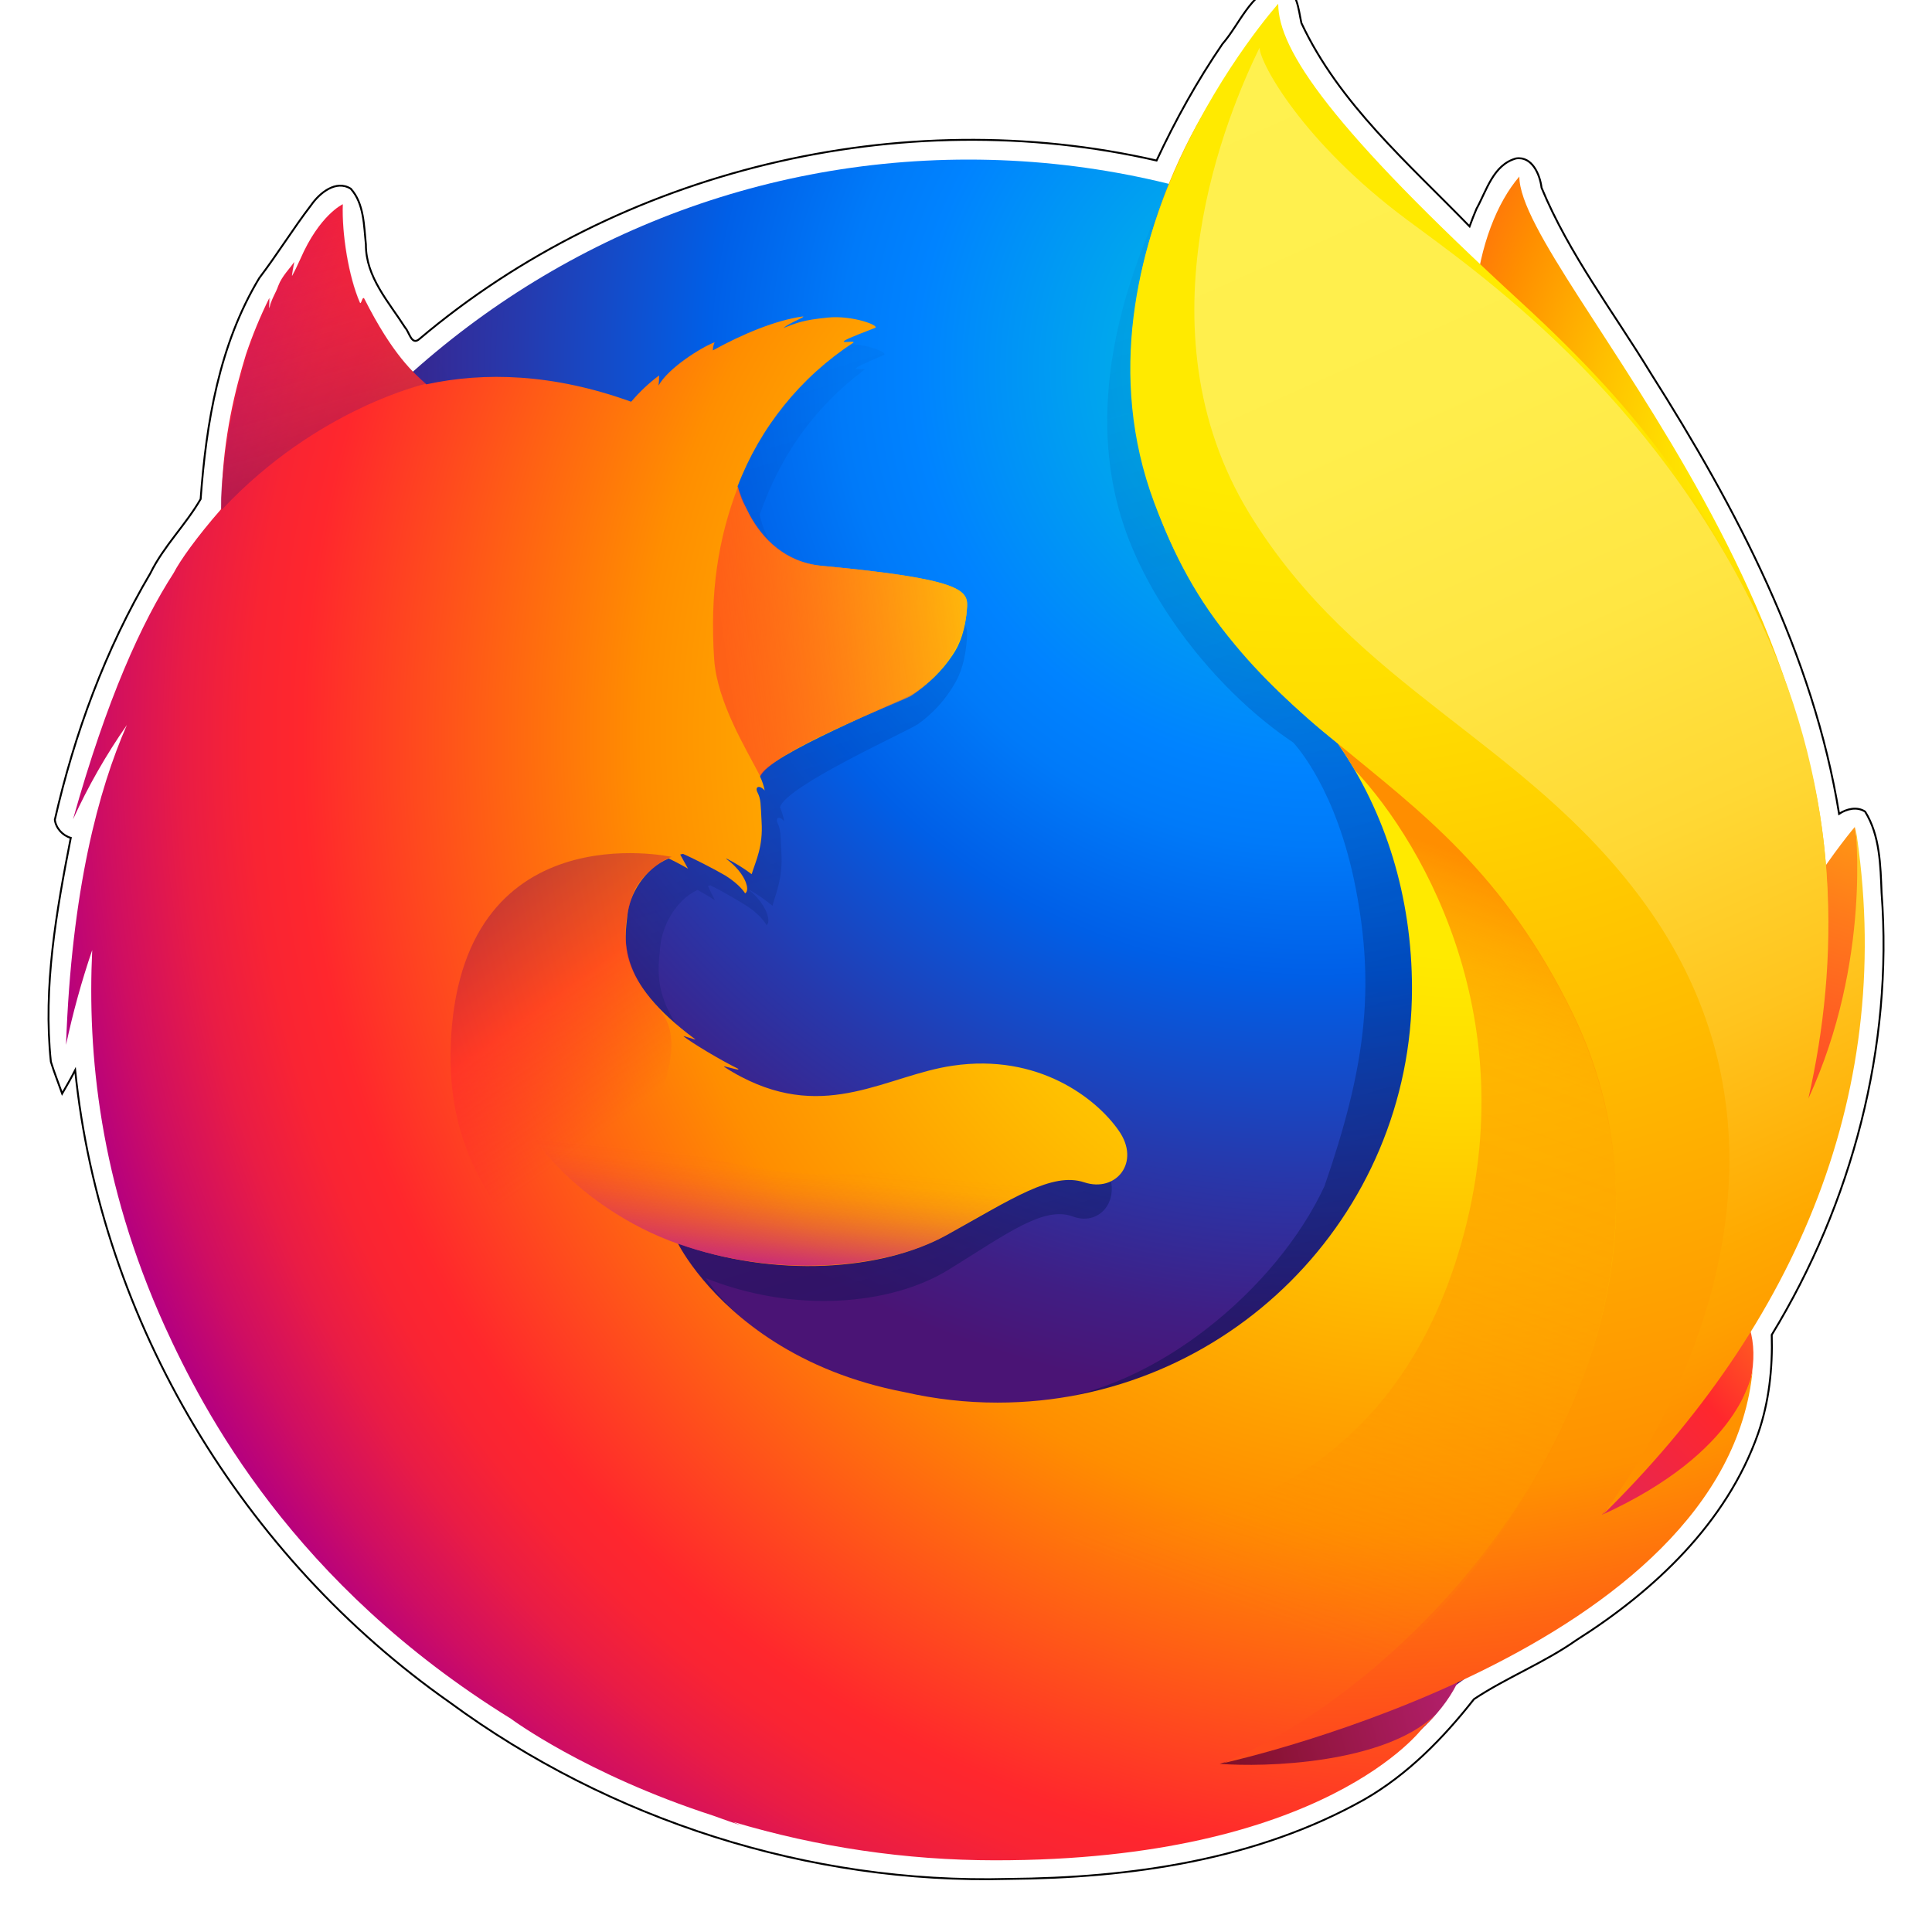
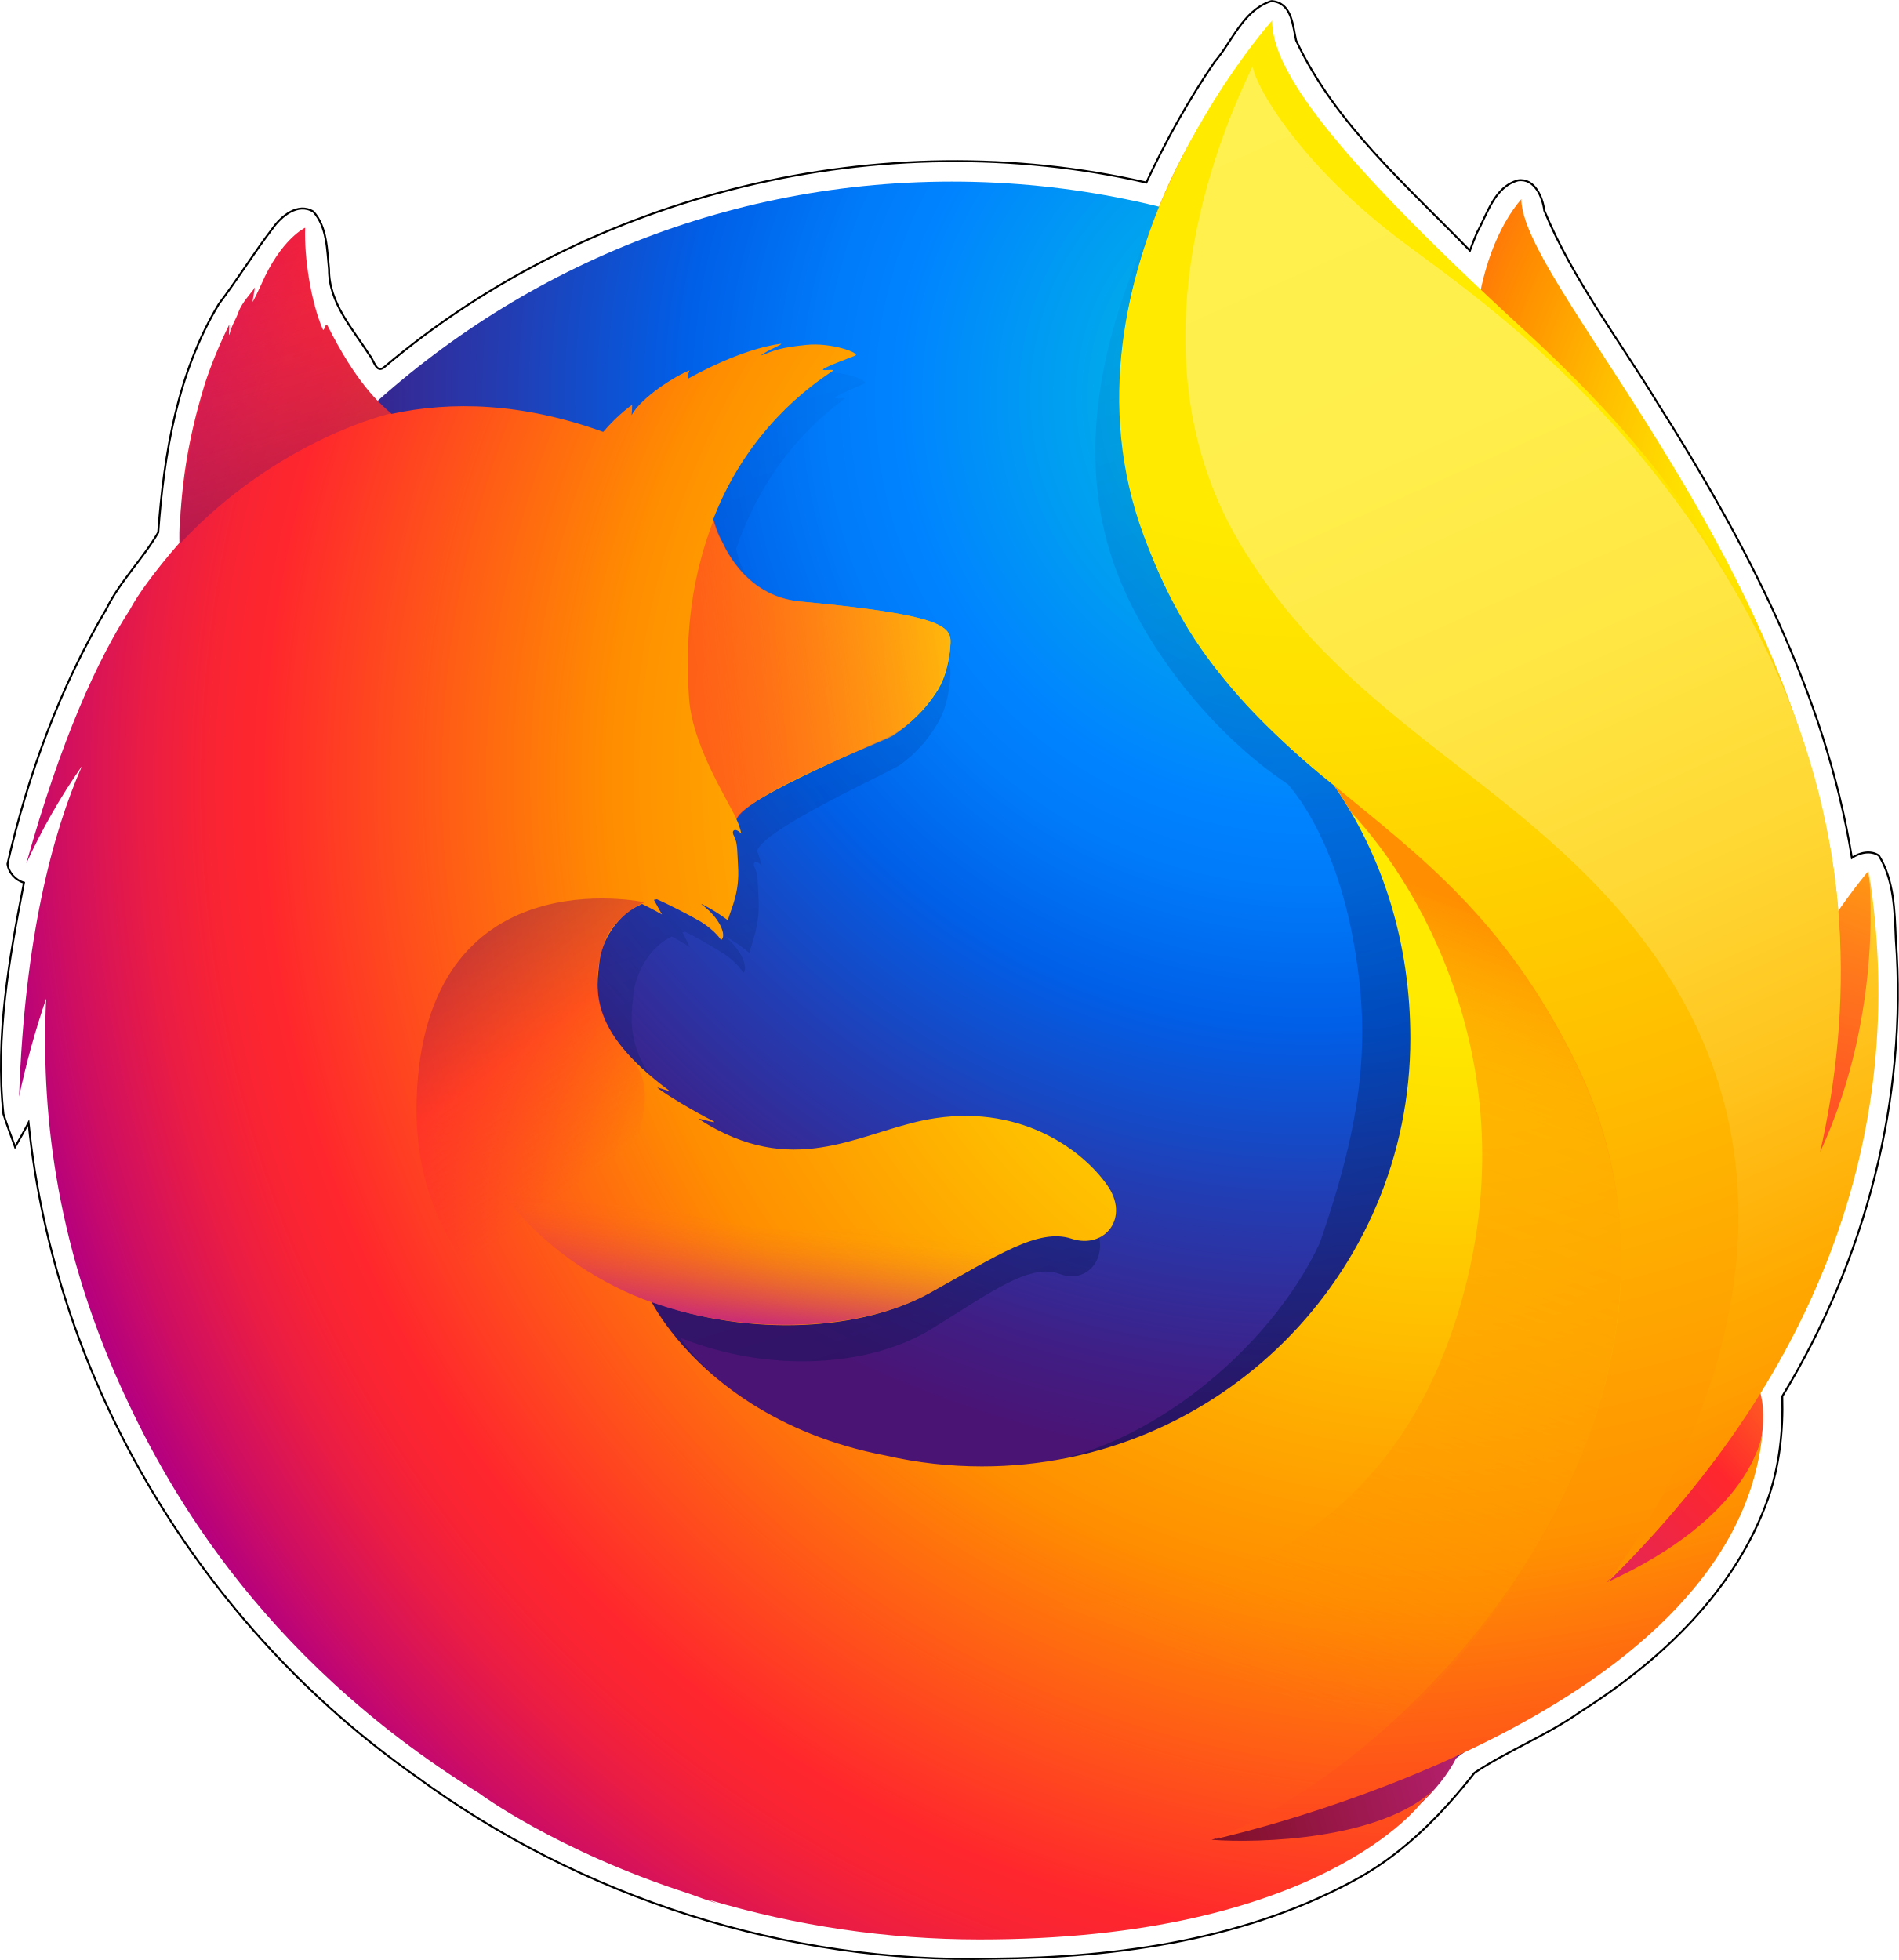
- <svg xmlns="http://www.w3.org/2000/svg" id="Firefox_-_Large" data-name="Firefox - Large" viewBox="0 0 1024 1024" version="1.1">
+ <svg xmlns="http://www.w3.org/2000/svg" id="Firefox_-_Large" data-name="Firefox - Large" viewBox="0 0 109.835 113.386" version="1.1" width="109.835" height="113.386">
  <defs id="defs3249">
-     <radialGradient id="radial-gradient" cx="-14480.522" cy="-8329.079" fx="-14509.281" r="450.875" gradientTransform="matrix(0.762, 0.034, -0.05, 1.12, 11560.893, 10069.103)" gradientUnits="userSpaceOnUse">
+     <radialGradient id="radial-gradient" cx="-14480.522" cy="-8329.079" fx="-14509.281" r="450.875" gradientTransform="matrix(0.762,0.034,-0.05,1.12,11560.893,10069.103)" gradientUnits="userSpaceOnUse">
      <stop offset="0.045" stop-color="#ffea00" id="stop3057" />
      <stop offset="0.12" stop-color="#ffde00" id="stop3059" />
      <stop offset="0.254" stop-color="#ffbf00" id="stop3061" />
      <stop offset="0.429" stop-color="#ff8e00" id="stop3063" />
      <stop offset="0.769" stop-color="#ff272d" id="stop3065" />
      <stop offset="0.872" stop-color="#e0255a" id="stop3067" />
      <stop offset="0.953" stop-color="#cc2477" id="stop3069" />
      <stop offset="1" stop-color="#c42482" id="stop3071" />
    </radialGradient>
-     <radialGradient id="radial-gradient-2" cx="-7529.669" cy="-7921.608" r="791.229" gradientTransform="translate(9921.963 9899.103) scale(1.225 1.225)" gradientUnits="userSpaceOnUse">
+     <radialGradient id="radial-gradient-2" cx="-7529.669" cy="-7921.608" r="791.229" gradientTransform="matrix(1.225,0,0,1.225,9921.963,9899.103)" gradientUnits="userSpaceOnUse">
      <stop offset="0" stop-color="#00ccda" id="stop3074" />
      <stop offset="0.22" stop-color="#0083ff" id="stop3076" />
      <stop offset="0.261" stop-color="#007af9" id="stop3078" />
      <stop offset="0.33" stop-color="#0060e8" id="stop3080" />
      <stop offset="0.333" stop-color="#005fe7" id="stop3082" />
      <stop offset="0.438" stop-color="#2639ad" id="stop3084" />
      <stop offset="0.522" stop-color="#401e84" id="stop3086" />
      <stop offset="0.566" stop-color="#4a1475" id="stop3088" />
    </radialGradient>
    <linearGradient id="linear-gradient" x1="575.669" y1="731.188" x2="384.231" y2="104.96" gradientUnits="userSpaceOnUse">
      <stop offset="0" stop-color="#000f43" stop-opacity="0.4" id="stop3091" />
      <stop offset="0.485" stop-color="#001962" stop-opacity="0.173" id="stop3093" />
      <stop offset="1" stop-color="#002079" stop-opacity="0" id="stop3095" />
    </linearGradient>
-     <radialGradient id="radial-gradient-3" cx="-8260.94" cy="-6516.556" r="266.886" gradientTransform="matrix(1.219, 0.123, -0.123, 1.219, 10296.265, 9597.23)" gradientUnits="userSpaceOnUse">
+     <radialGradient id="radial-gradient-3" cx="-8260.94" cy="-6516.556" r="266.886" gradientTransform="matrix(1.219,0.123,-0.123,1.219,10296.265,9597.23)" gradientUnits="userSpaceOnUse">
      <stop offset="0.003" stop-color="#ffea00" id="stop3098" />
      <stop offset="0.497" stop-color="#ff272d" id="stop3100" />
      <stop offset="1" stop-color="#c42482" id="stop3102" />
    </radialGradient>
-     <radialGradient id="radial-gradient-4" cx="-8285.087" cy="-6772.468" r="445.678" gradientTransform="matrix(1.219, 0.123, -0.123, 1.219, 10296.265, 9597.23)" gradientUnits="userSpaceOnUse">
+     <radialGradient id="radial-gradient-4" cx="-8285.087" cy="-6772.468" r="445.678" gradientTransform="matrix(1.219,0.123,-0.123,1.219,10296.265,9597.23)" gradientUnits="userSpaceOnUse">
      <stop offset="0.003" stop-color="#ffe900" id="stop3105" />
      <stop offset="0.157" stop-color="#ffaf0e" id="stop3107" />
      <stop offset="0.316" stop-color="#ff7a1b" id="stop3109" />
      <stop offset="0.472" stop-color="#ff4e26" id="stop3111" />
      <stop offset="0.621" stop-color="#ff2c2e" id="stop3113" />
      <stop offset="0.762" stop-color="#ff1434" id="stop3115" />
      <stop offset="0.892" stop-color="#ff0538" id="stop3117" />
      <stop offset="1" stop-color="#ff0039" id="stop3119" />
    </radialGradient>
-     <radialGradient id="radial-gradient-5" cx="-8222.051" cy="-6359.332" r="408.958" gradientTransform="matrix(1.219, 0.123, -0.123, 1.219, 10296.265, 9597.23)" gradientUnits="userSpaceOnUse">
+     <radialGradient id="radial-gradient-5" cx="-8222.051" cy="-6359.332" r="408.958" gradientTransform="matrix(1.219,0.123,-0.123,1.219,10296.265,9597.23)" gradientUnits="userSpaceOnUse">
      <stop offset="0.003" stop-color="#ff272d" id="stop3122" />
      <stop offset="0.497" stop-color="#c42482" id="stop3124" />
      <stop offset="0.986" stop-color="#620700" id="stop3126" />
    </radialGradient>
    <radialGradient id="radial-gradient-6" cx="750.189" cy="396.041" fx="778.167" fy="382.212" r="782.18" gradientUnits="userSpaceOnUse">
      <stop offset="0.156" stop-color="#ffea00" id="stop3129" />
      <stop offset="0.231" stop-color="#ffde00" id="stop3131" />
      <stop offset="0.365" stop-color="#ffbf00" id="stop3133" />
      <stop offset="0.541" stop-color="#ff8e00" id="stop3135" />
      <stop offset="0.763" stop-color="#ff272d" id="stop3137" />
      <stop offset="0.796" stop-color="#f92433" id="stop3139" />
      <stop offset="0.841" stop-color="#e91c45" id="stop3141" />
      <stop offset="0.893" stop-color="#cf0e62" id="stop3143" />
      <stop offset="0.935" stop-color="#b5007f" id="stop3145" />
    </radialGradient>
    <radialGradient id="radial-gradient-7" cx="691.339" cy="3.289" r="923.615" gradientUnits="userSpaceOnUse">
      <stop offset="0.279" stop-color="#ffea00" id="stop3148" />
      <stop offset="0.402" stop-color="#fd0" id="stop3150" />
      <stop offset="0.63" stop-color="#ffba00" id="stop3152" />
      <stop offset="0.856" stop-color="#ff9100" id="stop3154" />
      <stop offset="0.933" stop-color="#ff6711" id="stop3156" />
      <stop offset="0.994" stop-color="#ff4a1d" id="stop3158" />
    </radialGradient>
-     <linearGradient id="linear-gradient-2" x1="-8944.65" y1="-6677.742" x2="-8660.289" y2="-6750.226" gradientTransform="matrix(1.219, 0.123, -0.123, 1.219, 10296.265, 9597.23)" gradientUnits="userSpaceOnUse">
+     <linearGradient id="linear-gradient-2" x1="-8944.65" y1="-6677.742" x2="-8660.289" y2="-6750.226" gradientTransform="matrix(1.219,0.123,-0.123,1.219,10296.265,9597.23)" gradientUnits="userSpaceOnUse">
      <stop offset="0" stop-color="#c42482" stop-opacity="0.5" id="stop3161" />
      <stop offset="0.474" stop-color="#ff272d" stop-opacity="0.5" id="stop3163" />
      <stop offset="0.486" stop-color="#ff2c2c" stop-opacity="0.513" id="stop3165" />
      <stop offset="0.675" stop-color="#ff7a1a" stop-opacity="0.72" id="stop3167" />
      <stop offset="0.829" stop-color="#ffb20d" stop-opacity="0.871" id="stop3169" />
      <stop offset="0.942" stop-color="#ffd605" stop-opacity="0.964" id="stop3171" />
      <stop offset="1" stop-color="#ffe302" id="stop3173" />
    </linearGradient>
-     <linearGradient id="linear-gradient-3" x1="245.347" y1="-1082.012" x2="190.775" y2="-1221.859" gradientTransform="matrix(0.995, 0.1, -0.1, 0.995, -173.696, 1313.941)" gradientUnits="userSpaceOnUse">
+     <linearGradient id="linear-gradient-3" x1="245.347" y1="-1082.012" x2="190.775" y2="-1221.859" gradientTransform="matrix(0.995,0.1,-0.1,0.995,-173.696,1313.941)" gradientUnits="userSpaceOnUse">
      <stop offset="0" stop-color="#891551" stop-opacity="0.6" id="stop3176" />
      <stop offset="1" stop-color="#c42482" stop-opacity="0" id="stop3178" />
    </linearGradient>
-     <linearGradient id="linear-gradient-4" x1="22.04" y1="718.827" x2="116.148" y2="825.714" gradientTransform="matrix(0.995, 0.1, -0.1, 0.995, 305.439, -246.471)" gradientUnits="userSpaceOnUse">
+     <linearGradient id="linear-gradient-4" x1="22.04" y1="718.827" x2="116.148" y2="825.714" gradientTransform="matrix(0.995,0.1,-0.1,0.995,305.439,-246.471)" gradientUnits="userSpaceOnUse">
      <stop offset="0.005" stop-color="#891551" stop-opacity="0.5" id="stop3181" />
      <stop offset="0.484" stop-color="#ff272d" stop-opacity="0.5" id="stop3183" />
      <stop offset="1" stop-color="#ff272d" stop-opacity="0" id="stop3185" />
    </linearGradient>
-     <linearGradient id="linear-gradient-5" x1="200.104" y1="904.616" x2="200.171" y2="829.835" gradientTransform="matrix(0.995, 0.1, -0.1, 0.995, 305.439, -246.471)" gradientUnits="userSpaceOnUse">
+     <linearGradient id="linear-gradient-5" x1="200.104" y1="904.616" x2="200.171" y2="829.835" gradientTransform="matrix(0.995,0.1,-0.1,0.995,305.439,-246.471)" gradientUnits="userSpaceOnUse">
      <stop offset="0" stop-color="#c42482" id="stop3188" />
      <stop offset="0.083" stop-color="#c42482" stop-opacity="0.81" id="stop3190" />
      <stop offset="0.206" stop-color="#c42482" stop-opacity="0.565" id="stop3192" />
      <stop offset="0.328" stop-color="#c42482" stop-opacity="0.362" id="stop3194" />
      <stop offset="0.447" stop-color="#c42482" stop-opacity="0.204" id="stop3196" />
      <stop offset="0.562" stop-color="#c42482" stop-opacity="0.091" id="stop3198" />
      <stop offset="0.673" stop-color="#c42482" stop-opacity="0.023" id="stop3200" />
      <stop offset="0.773" stop-color="#c42482" stop-opacity="0" id="stop3202" />
    </linearGradient>
    <linearGradient id="linear-gradient-6" x1="655.531" y1="38.12" x2="961.187" y2="721.615" gradientUnits="userSpaceOnUse">
      <stop offset="0" stop-color="#fff14f" id="stop3205" />
      <stop offset="0.268" stop-color="#ffee4c" id="stop3207" />
      <stop offset="0.452" stop-color="#ffe643" id="stop3209" />
      <stop offset="0.612" stop-color="#ffd834" id="stop3211" />
      <stop offset="0.757" stop-color="#ffc41e" id="stop3213" />
      <stop offset="0.892" stop-color="#ffab02" id="stop3215" />
      <stop offset="0.902" stop-color="#ffa900" id="stop3217" />
      <stop offset="0.949" stop-color="#ffa000" id="stop3219" />
      <stop offset="1" stop-color="#ff9100" id="stop3221" />
    </linearGradient>
    <linearGradient id="linear-gradient-7" x1="715.885" y1="431.21" x2="571.098" y2="819.96" gradientUnits="userSpaceOnUse">
      <stop offset="0" stop-color="#ff8e00" id="stop3224" />
      <stop offset="0.04" stop-color="#ff8e00" stop-opacity="0.858" id="stop3226" />
      <stop offset="0.084" stop-color="#ff8e00" stop-opacity="0.729" id="stop3228" />
      <stop offset="0.13" stop-color="#ff8e00" stop-opacity="0.628" id="stop3230" />
      <stop offset="0.178" stop-color="#ff8e00" stop-opacity="0.557" id="stop3232" />
      <stop offset="0.227" stop-color="#ff8e00" stop-opacity="0.514" id="stop3234" />
      <stop offset="0.282" stop-color="#ff8e00" stop-opacity="0.5" id="stop3236" />
      <stop offset="0.389" stop-color="#ff8e00" stop-opacity="0.478" id="stop3238" />
      <stop offset="0.524" stop-color="#ff8e00" stop-opacity="0.416" id="stop3240" />
      <stop offset="0.676" stop-color="#ff8e00" stop-opacity="0.314" id="stop3242" />
      <stop offset="0.838" stop-color="#ff8e00" stop-opacity="0.172" id="stop3244" />
      <stop offset="1" stop-color="#ff8e00" stop-opacity="0" id="stop3246" />
    </linearGradient>
  </defs>
-   <path style="fill:none;stroke:#000000;stroke-opacity:1" d="M 676.596,-7.832 C 662.371,-2.854 657.077,12.76 647.924,23.301 634.553,42.85 623.02,63.623 613.01,85.078 477.571,54.026 328.478,89.869 222.332,179.645 c -4.226,3.739 -5.369,-3.613 -7.516,-5.885 -8.712,-13.68 -20.983,-26.917 -20.885,-44.152 -1.045,-10.006 -0.954,-21.763 -8.027,-29.594 -7.884,-4.909 -16.58,2.349 -20.984,8.684 -9.604,12.547 -17.909,26.064 -27.463,38.623 -21.278,35.191 -28.156,76.778 -31.115,117.188 C 98.413,278.228 86.765,289.454 79.739,303.768 55.872,344.196 39.459,388.855 29.061,434.5 c 0.596,4.496 4.121,8.342 8.445,9.582 -7.625,38.956 -14.732,78.918 -10.541,118.677 1.769,5.701 3.996,11.245 5.98,16.872 2.378,-4.096 4.746,-8.2 6.895,-12.422 13.522,133.452 89.006,258.194 198.49,335.061 84.889,62.416 190.514,96.406 295.967,93.599 64.847,-0.495 131.755,-9.934 189.002,-42.199 22.936,-13.224 41.746,-32.479 57.946,-53.093 17.303,-11.503 37.072,-19.186 54.18,-31.224 41.45,-26.247 79.696,-62.193 96.368,-109.453 5.85,-16.778 7.774,-34.712 7.268,-52.408 42.529,-69.77 64.422,-152.589 58.215,-234.322 -0.576,-14.508 -0.86,-30.355 -8.707,-42.983 -4.236,-2.832 -9.849,-1.496 -13.811,1.166 C 961.043,346.707 920.354,269.463 874.924,197.817 855.174,165.37 831.643,134.74 817.051,99.494 816.218,92.546 812.048,82.669 803.523,83.979 c -12.085,3.355 -15.58,17.019 -20.965,26.725 -1.315,3.059 -2.495,6.174 -3.654,9.295 C 746.54,86.605 709.836,55.036 689.775,12.221 688.15,5.104 687.734,-5.821 678.887,-7.734 c -0.745,-0.086 -1.578,-0.411 -2.291,-0.098 z" id="path3832" />
-   <g id="g3280">
-     <path d="M805.285,93.558c-23.947,27.884-35.1,90.639-10.818,154.256s61.5,49.8,84.7,114.673c30.623,85.6,16.369,200.589,16.369,200.589s36.814,106.609,62.468-6.633C1014.787,343.74,805.285,145.937,805.285,93.558Z" style="fill: url(#radial-gradient)" id="path3253" />
-     <path id="_Path_" data-name="&lt;Path&gt;" d="M513.072,976.638c245.236,0,443.9-199.739,443.9-446.028S758.308,84.583,513.31,84.583,69.65,284.322,69.65,530.61C69.175,777.137,268.073,976.638,513.072,976.638Z" style="fill: url(#radial-gradient-2)" />
-     <path d="M845.675,805.636a246.888,246.888,0,0,1-30.123,18.183,704,704,0,0,0,38.3-62.961c9.46-10.47,18.126-20.648,25.188-31.653,3.437-5.407,7.313-12.079,11.416-19.819,24.921-44.9,52.4-117.563,53.179-192.2l0-.18c.018-1.837.029-3.675.014-5.515a257.6,257.6,0,0,0-5.712-55.748c.2,1.431.376,2.861.556,4.291-.221-1.1-.407-2.212-.644-3.314.366,2.034.66,4,.976,5.983,5.094,43.217,1.466,85.372-16.682,116.45-.286.454-.58.879-.869,1.323,9.41-47.234,12.558-99.387,2.088-151.6,0,0-4.187-25.383-35.376-102.441-17.952-44.353-49.833-80.716-78-107.207-24.69-30.546-47.114-51.045-59.475-64.06-25.821-27.189-36.643-47.569-41.087-60.867-3.853-1.932-53.135-49.807-57.05-51.631-21.511,33.352-89.162,137.675-56.981,235.146,14.584,44.172,51.467,90.017,90.067,115.736,1.695,1.936,22.969,25.042,33.086,77.157C728.992,524.551,723.5,566.564,702,628.692c-25.286,54.505-90.067,108.388-150.724,113.9C421.6,754.373,374.127,677.484,374.127,677.484c46.336,18.525,97.568,14.65,128.724-4.556,31.4-19.425,50.394-33.827,65.81-28.148,15.2,5.653,27.3-10.756,16.442-27.767a78.5,78.5,0,0,0-79.4-34.573c-31.433,5.109-60.226,30.009-101.412,5.894a85.528,85.528,0,0,1-7.729-5.062c-2.715-1.785,8.826,2.717,6.133.688-8.015-4.354-22.2-13.842-25.88-17.217-.613-.562,6.219,2.179,5.606,1.616-38.51-31.712-33.7-53.134-32.49-66.57.969-10.749,7.964-24.523,19.751-30.11,5.693,3.107,9.24,5.479,9.24,5.479s-2.428-4.961-3.741-7.576c.46-.2.9-.147,1.358-.342,4.664,2.251,14.977,8.1,20.407,11.667,7.072,4.988,9.326,9.436,9.326,9.436s1.862-1.025.485-5.375c-.5-1.784-2.647-7.453-9.652-13.174l.438.049a81.2,81.2,0,0,1,11.867,8.241c1.975-7.181,5.527-14.679,4.746-28.092-.477-9.431-.257-11.873-1.919-15.515-1.488-3.128.834-4.348,3.418-1.1a32.826,32.826,0,0,0-2.208-7.4l.022-.244c3.225-11.236,68.248-40.461,72.981-43.877a67.355,67.355,0,0,0,19.132-20.8c3.617-5.763,6.337-13.848,7-26.112.355-8.844-3.759-14.734-69.507-21.618-17.981-1.771-28.531-14.8-34.526-26.823-1.094-2.59-2.209-4.937-3.325-7.282a58,58,0,0,1-2.558-8.431c10.749-30.873,28.81-56.977,55.367-76.7,1.447-1.318-5.782.338-4.336-.98,1.687-1.538,12.706-5.977,14.787-6.977,2.542-1.2-10.882-6.9-22.732-5.512-12.069,1.36-14.632,2.8-21.073,5.531,2.673-2.661,11.173-6.149,9.18-6.126-13.011,1.995-29.179,9.558-43,18.124a10.731,10.731,0,0,1,.835-4.348c-6.441,2.732-22.26,13.788-26.865,23.142a44.329,44.329,0,0,0,.266-5.4A84.483,84.483,0,0,0,351.9,227.362l-.241.219c-37.358-15.05-70.233-16.024-98.053-9.276-6.086-6.112-9.059-1.644-22.907-32.069-.941-1.832.722,1.809,0,0-2.278-5.9,1.389,7.872,0,0-23.284,18.372-53.92,39.193-68.626,53.89-.182.586,17.156-4.9,0,0-6.008,1.716-5.6,5.281-6.513,37.5-.22,2.443-.025,5.179-.223,7.378-11.748,14.968-19.749,27.643-22.775,34.211-15.193,26.18-31.926,66.992-48.146,131.551A334.364,334.364,0,0,1,110.2,400.365c-13.488,34.267-26.527,88.078-29.134,170.945a483.614,483.614,0,0,1,12.533-50.66,473.038,473.038,0,0,0,34.74,201.061c9.329,22.821,24.76,57.455,51.029,95.4,82.533,86.839,198.945,140.9,327.852,140.9C641.792,958.012,762.635,899.133,845.675,805.636Z" style="fill: url(#linear-gradient)" id="path3256" />
-     <path d="M746.1,868.708c162.87-18.86,234.969-186.7,142.381-190-83.633-2.673-219.527,198.9-142.381,190Z" style="fill: url(#radial-gradient-3)" id="path3258" />
-     <path d="M900.207,644.424c112.056-65.214,82.839-206.08,82.839-206.08S939.8,488.582,910.421,568.664C881.4,647.963,832.837,683.812,900.207,644.424Z" style="fill: url(#radial-gradient-4)" id="path3260" />
-     <path d="M544.474,952.062c156.227,49.851,290.5-73.22,207.733-114.32C676.956,800.676,470.324,928.49,544.474,952.062Z" style="fill: url(#radial-gradient-5)" id="path3262" />
-     <path d="M911.849,704.234c3.8-5.363,8.94-22.535,13.48-30.211C952.911,629.5,953.106,594,953.106,593.187c16.659-83.219,15.148-117.2,4.9-180.043-8.251-50.6-44.322-123.092-75.57-158-32.2-35.965-9.514-24.247-40.692-50.518-27.327-30.293-53.823-60.291-68.253-72.355C669.215,45.094,671.571,26.577,673.579,23.42c-.339.371-.837.922-1.472,1.643C670.872,20.14,670,16,670,16s-57,57-69,152c-7.834,62.021,15.383,126.676,49,168a381.367,381.367,0,0,0,59,58l0-.026c25.4,36.477,39.38,81.489,39.38,129.909,0,121.244-98.341,219.531-219.652,219.531a220.455,220.455,0,0,1-49.134-5.519c-57.236-10.908-90.288-39.781-106.772-59.382-9.447-11.234-13.464-19.423-13.464-19.423,51.283,18.371,107.986,14.528,142.468-4.518,34.749-19.265,55.774-33.546,72.837-27.915,16.82,5.606,30.211-10.667,18.2-27.536-11.771-16.845-42.4-40.97-87.878-34.286-34.789,5.067-66.657,29.76-112.24,5.845a96.313,96.313,0,0,1-8.554-5.02c-3.005-1.771,9.768,2.695,6.787.682-8.87-4.318-24.573-13.728-28.643-17.074-.679-.557,6.883,2.161,6.2,1.6-42.621-31.449-37.3-52.693-35.959-66.018,1.073-10.66,8.814-24.32,21.859-29.86,6.3,3.081,10.226,5.433,10.226,5.433s-2.688-4.92-4.141-7.513c.509-.194.994-.145,1.5-.339,5.162,2.232,16.576,8.029,22.586,11.57,7.827,4.947,10.322,9.358,10.322,9.358s2.061-1.016.536-5.33c-.557-1.769-2.929-7.391-10.682-13.065l.485.049a90.851,90.851,0,0,1,13.134,8.173c2.186-7.121,6.118-14.557,5.253-27.859-.528-9.352-.284-11.775-2.124-15.386-1.647-3.1.924-4.312,3.782-1.088a30.038,30.038,0,0,0-2.444-7.343l.025-.242c3.57-11.143,75.535-40.125,80.773-43.513a70.31,70.31,0,0,0,21.175-20.63c4-5.715,7.014-13.733,7.748-25.895.246-5.48-1.441-9.817-20.5-13.965-11.439-2.49-29.136-4.913-56.433-7.474-19.9-1.756-31.577-14.676-38.212-26.6-1.211-2.569-2.445-4.9-3.68-7.222a53.108,53.108,0,0,1-2.831-8.36,158.47,158.47,0,0,1,61.279-76.063c1.6-1.308-6.4.335-4.8-.972,1.868-1.525,14.063-5.927,16.367-6.919,2.813-1.186-12.044-6.84-25.159-5.466-13.357,1.349-16.194,2.776-23.323,5.486,2.959-2.639,12.366-6.1,10.161-6.075-14.4,1.978-32.3,9.479-47.6,17.973a9.676,9.676,0,0,1,.924-4.312c-7.129,2.709-24.637,13.674-29.734,22.95a39.488,39.488,0,0,0,.294-5.354,88.678,88.678,0,0,0-14.6,13.7l-.267.218c-41.347-14.925-77.732-15.891-108.522-9.2-6.736-6.061-17.566-15.226-32.892-45.4-1.041-1.817-1.6,3.755-2.4,1.961-5.955-13.813-9.553-36.444-8.962-52.046,0,0-12.318,5.614-22.513,29.06-1.893,4.215-3.107,6.54-4.32,8.865-.558.678,1.265-7.7.974-7.244-1.772,3-6.356,7.192-8.371,12.618-1.384,4.021-3.325,6.273-4.564,11.288l-.291.46c-.1-1.478.367-6.081.027-5.137a236.1,236.1,0,0,0-12.308,29.841c-5.489,18.046-11.879,42.61-12.892,74.565-.244,2.423-.027,5.136-.247,7.317-13,14.844-21.858,27.413-25.207,33.928C75.18,329.762,56.66,370.236,38.707,434.259A319.143,319.143,0,0,1,67.245,384.27C52.316,418.253,37.885,471.618,35,553.8a438.522,438.522,0,0,1,13.872-50.24c-2.578,54.8,3.805,122.74,38.449,199.393,20.57,45.087,67.921,136.649,183.62,208.1l-.01.007s39.36,29.3,107.017,51.259c5,1.814,10.065,3.6,15.234,5.333-1.622-.655-3.191-1.344-4.715-2.052a484.883,484.883,0,0,0,138.8,20.4c175.18.149,226.846-70.2,226.846-70.2s-.182.137-.513.377q3.708-3.491,7.143-7.257c-27.639,26.1-90.715,27.832-114.3,25.949,40.223-11.813,66.691-21.806,118.175-41.519Q773.655,890,783.1,885.71c.681-.3,1.368-.625,2.052-.936,1.249-.582,2.486-1.132,3.747-1.744a349.205,349.205,0,0,0,70.262-43.987c51.7-41.3,62.949-81.557,68.829-108.1-.82,2.544-3.375,8.475-5.17,12.316-13.315,28.482-42.841,45.959-74.908,60.948A688.993,688.993,0,0,0,890.3,741.773C900.767,731.39,904.033,715.148,911.849,704.234Z" style="fill: url(#radial-gradient-6)" id="path3264" />
-     <path d="M848.921,802.982c21.08-23.241,40.01-49.824,54.349-79.968,36.9-77.582,93.952-206.58,49.018-341.306C916.775,275.225,868.016,217,806.107,160.122,705.563,67.756,677.482,26.521,677.482,2c0,0-116.089,129.409-65.742,264.381S765.2,396.405,833.419,537.255C913.694,703,768.47,883.869,648.375,934.493c7.353-1.633,266.97-60.383,280.614-208.882C928.68,728.342,922.83,769.414,848.921,802.982Z" style="fill: url(#radial-gradient-7)" id="path3266" />
-     <path d="M512.592,321.373c.393-8.77-4.156-14.66-76.682-21.463-29.839-2.755-41.265-30.334-44.748-41.941-10.61,27.565-14.991,56.49-12.636,91.477,1.61,22.92,17.009,47.521,24.37,61.965,0,0,1.636-2.126,2.391-2.912,13.861-14.431,71.936-36.419,77.392-39.541C488.693,365.159,511.582,348.435,512.592,321.373Z" style="fill: url(#linear-gradient-2)" id="path3268" />
-     <path d="M193.314,158.471c-1.041-1.818-1.6,3.754-2.4,1.961-5.955-13.813-9.578-36.2-8.72-52.022,0,0-12.318,5.614-22.513,29.06-1.893,4.215-3.107,6.54-4.32,8.865-.558.678,1.265-7.7.974-7.244-1.771,3-6.355,7.192-8.346,12.375-1.651,4.239-3.349,6.515-4.613,11.772-.389,1.429.392-6.323.052-5.379-23.711,45.825-28.237,115.114-25.738,112.184,50.478-53.9,108.325-66.683,108.325-66.683-6.155-4.534-19.528-17.625-32.7-44.889Z" style="fill: url(#linear-gradient-3)" id="path3270" />
-     <path d="M384.844,722.1c-69.724-29.769-148.992-71.755-146-167.138,4.075-125.619,117.145-100.791,117.145-100.791-4.267,1.039-15.675,9.162-19.718,17.82-4.273,10.827-12.069,35.276,11.551,60.9,37.089,40.192-76.2,95.356,98.663,199.567,4.41,2.4-40.991-1.43-61.639-10.358Z" style="fill: url(#linear-gradient-4)" id="path3272" />
-     <path d="M360.074,659.5c49.442,17.207,107.04,14.189,141.523-4.858,23.085-12.851,52.7-33.434,70.922-28.353-15.777-6.236-27.726-9.15-42.1-9.862-2.448,0-5.382-.052-8.048-.32a136.228,136.228,0,0,0-15.757.863c-8.9.818-18.766,6.433-27.735,5.532-.485-.049,8.7-3.774,7.953-3.605-4.752.991-9.915,1.205-15.37,1.881-3.467.386-6.449.82-9.891.963-102.982,8.733-190.017-55.813-190.017-55.813-7.408,24.95,33.166,74.3,88.521,93.572Z" style="fill: url(#linear-gradient-5)" id="path3274" />
-     <path d="M848.738,803.646C952.9,701.376,1005.6,577.061,983.321,437.627c0,0,8.9,71.5-24.848,144.628,16.213-71.393,18.1-160.114-24.975-251.988C876.005,207.636,781.45,143.109,745.351,116.189,690.656,75.4,667.983,33.87,667.574,25.3c-16.339,33.477-65.766,148.2-5.31,247,56.64,92.564,145.865,120.039,208.328,204.947C985.667,633.667,848.738,803.646,848.738,803.646Z" style="fill: url(#linear-gradient-6)" id="path3276" />
-     <path d="M833.814,537.551C797.412,462.35,751.978,429.55,709,394c5,7,6.232,9.473,9,14,37.827,40.316,93.607,138.656,53.11,262.107C694.881,902.482,389.967,793.057,358,762.319c12.932,134.489,238.036,198.845,384.6,111.63C826,795,893.468,660.788,833.814,537.551Z" style="fill: url(#linear-gradient-7)" id="path3278" />
+   <path style="fill:none;stroke:#000000;stroke-width:0.113;stroke-opacity:1" d="m 73.485,0.08 c -1.605,0.562 -2.202,2.323 -3.235,3.512 -1.508,2.205 -2.81,4.549 -3.939,6.969 -15.279,-3.503 -32.099,0.541 -44.074,10.668 -0.477,0.422 -0.606,-0.408 -0.848,-0.664 -0.983,-1.543 -2.367,-3.037 -2.356,-4.981 -0.118,-1.129 -0.108,-2.455 -0.906,-3.339 -0.889,-0.554 -1.871,0.265 -2.367,0.98 -1.083,1.415 -2.02,2.94 -3.098,4.357 -2.401,3.97 -3.176,8.662 -3.51,13.22 -0.895,1.548 -2.209,2.814 -3.001,4.429 -2.693,4.561 -4.544,9.599 -5.717,14.748 0.067,0.507 0.465,0.941 0.953,1.081 -0.86,4.395 -1.662,8.903 -1.189,13.388 0.2,0.643 0.451,1.269 0.675,1.903 0.268,-0.462 0.535,-0.925 0.778,-1.401 1.525,15.055 10.041,29.128 22.393,37.8 9.577,7.041 21.493,10.876 33.389,10.559 7.316,-0.056 14.864,-1.121 21.322,-4.761 2.587,-1.492 4.71,-3.664 6.537,-5.99 1.952,-1.298 4.182,-2.164 6.112,-3.522 4.676,-2.961 8.991,-7.016 10.872,-12.348 0.66,-1.893 0.877,-3.916 0.82,-5.912 4.798,-7.871 7.268,-17.214 6.567,-26.435 -0.065,-1.637 -0.097,-3.424 -0.982,-4.849 -0.478,-0.319 -1.111,-0.169 -1.558,0.132 -1.547,-9.549 -6.138,-18.264 -11.263,-26.346 -2.228,-3.661 -4.883,-7.116 -6.529,-11.092 -0.094,-0.784 -0.564,-1.898 -1.526,-1.75 -1.363,0.378 -1.758,1.92 -2.365,3.015 -0.148,0.345 -0.281,0.696 -0.412,1.049 -3.651,-3.767 -7.792,-7.329 -10.055,-12.159 -0.183,-0.803 -0.23,-2.035 -1.228,-2.251 -0.084,-0.01 -0.178,-0.046 -0.258,-0.011 z" id="path3832" />
+   <g id="g3280" transform="matrix(0.1128143,0,0,0.1128143,-2.844985,0.9630735)">
+     <path d="m 805.285,93.558 c -23.947,27.884 -35.1,90.639 -10.818,154.256 24.282,63.617 61.5,49.8 84.7,114.673 30.623,85.6 16.369,200.589 16.369,200.589 0,0 36.814,106.609 62.468,-6.633 C 1014.787,343.74 805.285,145.937 805.285,93.558 Z" style="fill:url(#radial-gradient)" id="path3253" />
+     <path id="_Path_" data-name="&lt;Path&gt;" d="m 513.072,976.638 c 245.236,0 443.9,-199.739 443.9,-446.028 C 956.972,284.321 758.308,84.583 513.31,84.583 268.312,84.583 69.65,284.322 69.65,530.61 69.175,777.137 268.073,976.638 513.072,976.638 Z" style="fill:url(#radial-gradient-2)" />
+     <path d="m 845.675,805.636 a 246.888,246.888 0 0 1 -30.123,18.183 704,704 0 0 0 38.3,-62.961 c 9.46,-10.47 18.126,-20.648 25.188,-31.653 3.437,-5.407 7.313,-12.079 11.416,-19.819 24.921,-44.9 52.4,-117.563 53.179,-192.2 v -0.18 c 0.018,-1.837 0.029,-3.675 0.014,-5.515 a 257.6,257.6 0 0 0 -5.712,-55.748 c 0.2,1.431 0.376,2.861 0.556,4.291 -0.221,-1.1 -0.407,-2.212 -0.644,-3.314 0.366,2.034 0.66,4 0.976,5.983 5.094,43.217 1.466,85.372 -16.682,116.45 -0.286,0.454 -0.58,0.879 -0.869,1.323 9.41,-47.234 12.558,-99.387 2.088,-151.6 0,0 -4.187,-25.383 -35.376,-102.441 -17.952,-44.353 -49.833,-80.716 -78,-107.207 -24.69,-30.546 -47.114,-51.045 -59.475,-64.06 -25.821,-27.189 -36.643,-47.569 -41.087,-60.867 -3.853,-1.932 -53.135,-49.807 -57.05,-51.631 -21.511,33.352 -89.162,137.675 -56.981,235.146 14.584,44.172 51.467,90.017 90.067,115.736 1.695,1.936 22.969,25.042 33.086,77.157 10.446,53.842 4.954,95.855 -16.546,157.983 -25.286,54.505 -90.067,108.388 -150.724,113.9 -129.676,11.781 -177.149,-65.108 -177.149,-65.108 46.336,18.525 97.568,14.65 128.724,-4.556 31.4,-19.425 50.394,-33.827 65.81,-28.148 15.2,5.653 27.3,-10.756 16.442,-27.767 a 78.5,78.5 0 0 0 -79.4,-34.573 c -31.433,5.109 -60.226,30.009 -101.412,5.894 a 85.528,85.528 0 0 1 -7.729,-5.062 c -2.715,-1.785 8.826,2.717 6.133,0.688 -8.015,-4.354 -22.2,-13.842 -25.88,-17.217 -0.613,-0.562 6.219,2.179 5.606,1.616 -38.51,-31.712 -33.7,-53.134 -32.49,-66.57 0.969,-10.749 7.964,-24.523 19.751,-30.11 5.693,3.107 9.24,5.479 9.24,5.479 0,0 -2.428,-4.961 -3.741,-7.576 0.46,-0.2 0.9,-0.147 1.358,-0.342 4.664,2.251 14.977,8.1 20.407,11.667 7.072,4.988 9.326,9.436 9.326,9.436 0,0 1.862,-1.025 0.485,-5.375 -0.5,-1.784 -2.647,-7.453 -9.652,-13.174 l 0.438,0.049 a 81.2,81.2 0 0 1 11.867,8.241 c 1.975,-7.181 5.527,-14.679 4.746,-28.092 -0.477,-9.431 -0.257,-11.873 -1.919,-15.515 -1.488,-3.128 0.834,-4.348 3.418,-1.1 a 32.826,32.826 0 0 0 -2.208,-7.4 l 0.022,-0.244 c 3.225,-11.236 68.248,-40.461 72.981,-43.877 a 67.355,67.355 0 0 0 19.132,-20.8 c 3.617,-5.763 6.337,-13.848 7,-26.112 0.355,-8.844 -3.759,-14.734 -69.507,-21.618 -17.981,-1.771 -28.531,-14.8 -34.526,-26.823 -1.094,-2.59 -2.209,-4.937 -3.325,-7.282 a 58,58 0 0 1 -2.558,-8.431 c 10.749,-30.873 28.81,-56.977 55.367,-76.7 1.447,-1.318 -5.782,0.338 -4.336,-0.98 1.687,-1.538 12.706,-5.977 14.787,-6.977 2.542,-1.2 -10.882,-6.9 -22.732,-5.512 -12.069,1.36 -14.632,2.8 -21.073,5.531 2.673,-2.661 11.173,-6.149 9.18,-6.126 -13.011,1.995 -29.179,9.558 -43,18.124 a 10.731,10.731 0 0 1 0.835,-4.348 c -6.441,2.732 -22.26,13.788 -26.865,23.142 a 44.329,44.329 0 0 0 0.266,-5.4 84.483,84.483 0 0 0 -13.195,13.818 l -0.241,0.219 c -37.358,-15.05 -70.233,-16.024 -98.053,-9.276 -6.086,-6.112 -9.059,-1.644 -22.907,-32.069 -0.941,-1.832 0.722,1.809 0,0 -2.278,-5.9 1.389,7.872 0,0 -23.284,18.372 -53.92,39.193 -68.626,53.89 -0.182,0.586 17.156,-4.9 0,0 -6.008,1.716 -5.6,5.281 -6.513,37.5 -0.22,2.443 -0.025,5.179 -0.223,7.378 -11.748,14.968 -19.749,27.643 -22.775,34.211 -15.193,26.18 -31.926,66.992 -48.146,131.551 A 334.364,334.364 0 0 1 110.2,400.365 C 96.712,434.632 83.673,488.443 81.066,571.31 a 483.614,483.614 0 0 1 12.533,-50.66 473.038,473.038 0 0 0 34.74,201.061 c 9.329,22.821 24.76,57.455 51.029,95.4 82.533,86.839 198.945,140.9 327.852,140.9 134.572,10e-4 255.415,-58.878 338.455,-152.375 z" style="fill:url(#linear-gradient)" id="path3256" />
+     <path d="m 746.1,868.708 c 162.87,-18.86 234.969,-186.7 142.381,-190 -83.633,-2.673 -219.527,198.9 -142.381,190 z" style="fill:url(#radial-gradient-3)" id="path3258" />
+     <path d="m 900.207,644.424 c 112.056,-65.214 82.839,-206.08 82.839,-206.08 0,0 -43.246,50.238 -72.625,130.32 -29.021,79.299 -77.584,115.148 -10.214,75.76 z" style="fill:url(#radial-gradient-4)" id="path3260" />
+     <path d="m 544.474,952.062 c 156.227,49.851 290.5,-73.22 207.733,-114.32 -75.251,-37.066 -281.883,90.748 -207.733,114.32 z" style="fill:url(#radial-gradient-5)" id="path3262" />
+     <path d="m 911.849,704.234 c 3.8,-5.363 8.94,-22.535 13.48,-30.211 27.582,-44.523 27.777,-80.023 27.777,-80.836 16.659,-83.219 15.148,-117.2 4.9,-180.043 -8.251,-50.6 -44.322,-123.092 -75.57,-158 -32.2,-35.965 -9.514,-24.247 -40.692,-50.518 C 814.417,174.333 787.921,144.335 773.491,132.271 669.215,45.094 671.571,26.577 673.579,23.42 c -0.339,0.371 -0.837,0.922 -1.472,1.643 C 670.872,20.14 670,16 670,16 c 0,0 -57,57 -69,152 -7.834,62.021 15.383,126.676 49,168 a 381.367,381.367 0 0 0 59,58 v -0.026 c 25.4,36.477 39.38,81.489 39.38,129.909 0,121.244 -98.341,219.531 -219.652,219.531 a 220.455,220.455 0 0 1 -49.134,-5.519 c -57.236,-10.908 -90.288,-39.781 -106.772,-59.382 -9.447,-11.234 -13.464,-19.423 -13.464,-19.423 51.283,18.371 107.986,14.528 142.468,-4.518 34.749,-19.265 55.774,-33.546 72.837,-27.915 16.82,5.606 30.211,-10.667 18.2,-27.536 -11.771,-16.845 -42.4,-40.97 -87.878,-34.286 -34.789,5.067 -66.657,29.76 -112.24,5.845 a 96.313,96.313 0 0 1 -8.554,-5.02 c -3.005,-1.771 9.768,2.695 6.787,0.682 -8.87,-4.318 -24.573,-13.728 -28.643,-17.074 -0.679,-0.557 6.883,2.161 6.2,1.6 -42.621,-31.449 -37.3,-52.693 -35.959,-66.018 1.073,-10.66 8.814,-24.32 21.859,-29.86 6.3,3.081 10.226,5.433 10.226,5.433 0,0 -2.688,-4.92 -4.141,-7.513 0.509,-0.194 0.994,-0.145 1.5,-0.339 5.162,2.232 16.576,8.029 22.586,11.57 7.827,4.947 10.322,9.358 10.322,9.358 0,0 2.061,-1.016 0.536,-5.33 -0.557,-1.769 -2.929,-7.391 -10.682,-13.065 l 0.485,0.049 a 90.851,90.851 0 0 1 13.134,8.173 c 2.186,-7.121 6.118,-14.557 5.253,-27.859 -0.528,-9.352 -0.284,-11.775 -2.124,-15.386 -1.647,-3.1 0.924,-4.312 3.782,-1.088 a 30.038,30.038 0 0 0 -2.444,-7.343 l 0.025,-0.242 c 3.57,-11.143 75.535,-40.125 80.773,-43.513 a 70.31,70.31 0 0 0 21.175,-20.63 c 4,-5.715 7.014,-13.733 7.748,-25.895 0.246,-5.48 -1.441,-9.817 -20.5,-13.965 -11.439,-2.49 -29.136,-4.913 -56.433,-7.474 -19.9,-1.756 -31.577,-14.676 -38.212,-26.6 -1.211,-2.569 -2.445,-4.9 -3.68,-7.222 a 53.108,53.108 0 0 1 -2.831,-8.36 158.47,158.47 0 0 1 61.279,-76.063 c 1.6,-1.308 -6.4,0.335 -4.8,-0.972 1.868,-1.525 14.063,-5.927 16.367,-6.919 2.813,-1.186 -12.044,-6.84 -25.159,-5.466 -13.357,1.349 -16.194,2.776 -23.323,5.486 2.959,-2.639 12.366,-6.1 10.161,-6.075 -14.4,1.978 -32.3,9.479 -47.6,17.973 a 9.676,9.676 0 0 1 0.924,-4.312 c -7.129,2.709 -24.637,13.674 -29.734,22.95 a 39.488,39.488 0 0 0 0.294,-5.354 88.678,88.678 0 0 0 -14.6,13.7 l -0.267,0.218 c -41.347,-14.925 -77.732,-15.891 -108.522,-9.2 -6.736,-6.061 -17.566,-15.226 -32.892,-45.4 -1.041,-1.817 -1.6,3.755 -2.4,1.961 -5.955,-13.813 -9.553,-36.444 -8.962,-52.046 0,0 -12.318,5.614 -22.513,29.06 -1.893,4.215 -3.107,6.54 -4.32,8.865 -0.558,0.678 1.265,-7.7 0.974,-7.244 -1.772,3 -6.356,7.192 -8.371,12.618 -1.384,4.021 -3.325,6.273 -4.564,11.288 l -0.291,0.46 c -0.1,-1.478 0.367,-6.081 0.027,-5.137 a 236.1,236.1 0 0 0 -12.308,29.841 c -5.489,18.046 -11.879,42.61 -12.892,74.565 -0.244,2.423 -0.027,5.136 -0.247,7.317 -13,14.844 -21.858,27.413 -25.207,33.928 C 75.18,329.762 56.66,370.236 38.707,434.259 A 319.143,319.143 0 0 1 67.245,384.27 C 52.316,418.253 37.885,471.618 35,553.8 a 438.522,438.522 0 0 1 13.872,-50.24 c -2.578,54.8 3.805,122.74 38.449,199.393 20.57,45.087 67.921,136.649 183.62,208.1 l -0.01,0.007 c 0,0 39.36,29.3 107.017,51.259 5,1.814 10.065,3.6 15.234,5.333 -1.622,-0.655 -3.191,-1.344 -4.715,-2.052 a 484.883,484.883 0 0 0 138.8,20.4 c 175.18,0.149 226.846,-70.2 226.846,-70.2 0,0 -0.182,0.137 -0.513,0.377 q 3.708,-3.491 7.143,-7.257 c -27.639,26.1 -90.715,27.832 -114.3,25.949 40.223,-11.813 66.691,-21.806 118.175,-41.519 q 9.037,-3.35 18.482,-7.64 c 0.681,-0.3 1.368,-0.625 2.052,-0.936 1.249,-0.582 2.486,-1.132 3.747,-1.744 a 349.205,349.205 0 0 0 70.262,-43.987 c 51.7,-41.3 62.949,-81.557 68.829,-108.1 -0.82,2.544 -3.375,8.475 -5.17,12.316 -13.315,28.482 -42.841,45.959 -74.908,60.948 A 688.993,688.993 0 0 0 890.3,741.773 c 10.467,-10.383 13.733,-26.625 21.549,-37.539 z" style="fill:url(#radial-gradient-6)" id="path3264" />
+     <path d="m 848.921,802.982 c 21.08,-23.241 40.01,-49.824 54.349,-79.968 36.9,-77.582 93.952,-206.58 49.018,-341.306 C 916.775,275.225 868.016,217 806.107,160.122 705.563,67.756 677.482,26.521 677.482,2 677.482,2 561.393,131.409 611.74,266.381 662.087,401.353 765.2,396.405 833.419,537.255 913.694,703 768.47,883.869 648.375,934.493 c 7.353,-1.633 266.97,-60.383 280.614,-208.882 -0.309,2.731 -6.159,43.803 -80.068,77.371 z" style="fill:url(#radial-gradient-7)" id="path3266" />
+     <path d="m 512.592,321.373 c 0.393,-8.77 -4.156,-14.66 -76.682,-21.463 -29.839,-2.755 -41.265,-30.334 -44.748,-41.941 -10.61,27.565 -14.991,56.49 -12.636,91.477 1.61,22.92 17.009,47.521 24.37,61.965 0,0 1.636,-2.126 2.391,-2.912 13.861,-14.431 71.936,-36.419 77.392,-39.541 6.014,-3.799 28.903,-20.523 29.913,-47.585 z" style="fill:url(#linear-gradient-2)" id="path3268" />
+     <path d="m 193.314,158.471 c -1.041,-1.818 -1.6,3.754 -2.4,1.961 -5.955,-13.813 -9.578,-36.2 -8.72,-52.022 0,0 -12.318,5.614 -22.513,29.06 -1.893,4.215 -3.107,6.54 -4.32,8.865 -0.558,0.678 1.265,-7.7 0.974,-7.244 -1.771,3 -6.355,7.192 -8.346,12.375 -1.651,4.239 -3.349,6.515 -4.613,11.772 -0.389,1.429 0.392,-6.323 0.052,-5.379 -23.711,45.825 -28.237,115.114 -25.738,112.184 50.478,-53.9 108.325,-66.683 108.325,-66.683 -6.155,-4.534 -19.528,-17.625 -32.7,-44.889 z" style="fill:url(#linear-gradient-3)" id="path3270" />
+     <path d="m 384.844,722.1 c -69.724,-29.769 -148.992,-71.755 -146,-167.138 4.075,-125.619 117.145,-100.791 117.145,-100.791 -4.267,1.039 -15.675,9.162 -19.718,17.82 -4.273,10.827 -12.069,35.276 11.551,60.9 37.089,40.192 -76.2,95.356 98.663,199.567 4.41,2.4 -40.991,-1.43 -61.639,-10.358 z" style="fill:url(#linear-gradient-4)" id="path3272" />
+     <path d="m 360.074,659.5 c 49.442,17.207 107.04,14.189 141.523,-4.858 23.085,-12.851 52.7,-33.434 70.922,-28.353 -15.777,-6.236 -27.726,-9.15 -42.1,-9.862 -2.448,0 -5.382,-0.052 -8.048,-0.32 a 136.228,136.228 0 0 0 -15.757,0.863 c -8.9,0.818 -18.766,6.433 -27.735,5.532 -0.485,-0.049 8.7,-3.774 7.953,-3.605 -4.752,0.991 -9.915,1.205 -15.37,1.881 -3.467,0.386 -6.449,0.82 -9.891,0.963 -102.982,8.733 -190.017,-55.813 -190.017,-55.813 -7.408,24.95 33.166,74.3 88.521,93.572 z" style="fill:url(#linear-gradient-5)" id="path3274" />
+     <path d="M 848.738,803.646 C 952.9,701.376 1005.6,577.061 983.321,437.627 c 0,0 8.9,71.5 -24.848,144.628 16.213,-71.393 18.1,-160.114 -24.975,-251.988 C 876.005,207.636 781.45,143.109 745.351,116.189 690.656,75.4 667.983,33.87 667.574,25.3 c -16.339,33.477 -65.766,148.2 -5.31,247 56.64,92.564 145.865,120.039 208.328,204.947 115.075,156.42 -21.854,326.399 -21.854,326.399 z" style="fill:url(#linear-gradient-6)" id="path3276" />
+     <path d="M 833.814,537.551 C 797.412,462.35 751.978,429.55 709,394 c 5,7 6.232,9.473 9,14 37.827,40.316 93.607,138.656 53.11,262.107 C 694.881,902.482 389.967,793.057 358,762.319 370.932,896.808 596.036,961.164 742.6,873.949 826,795 893.468,660.788 833.814,537.551 Z" style="fill:url(#linear-gradient-7)" id="path3278" />
  </g>
</svg>
